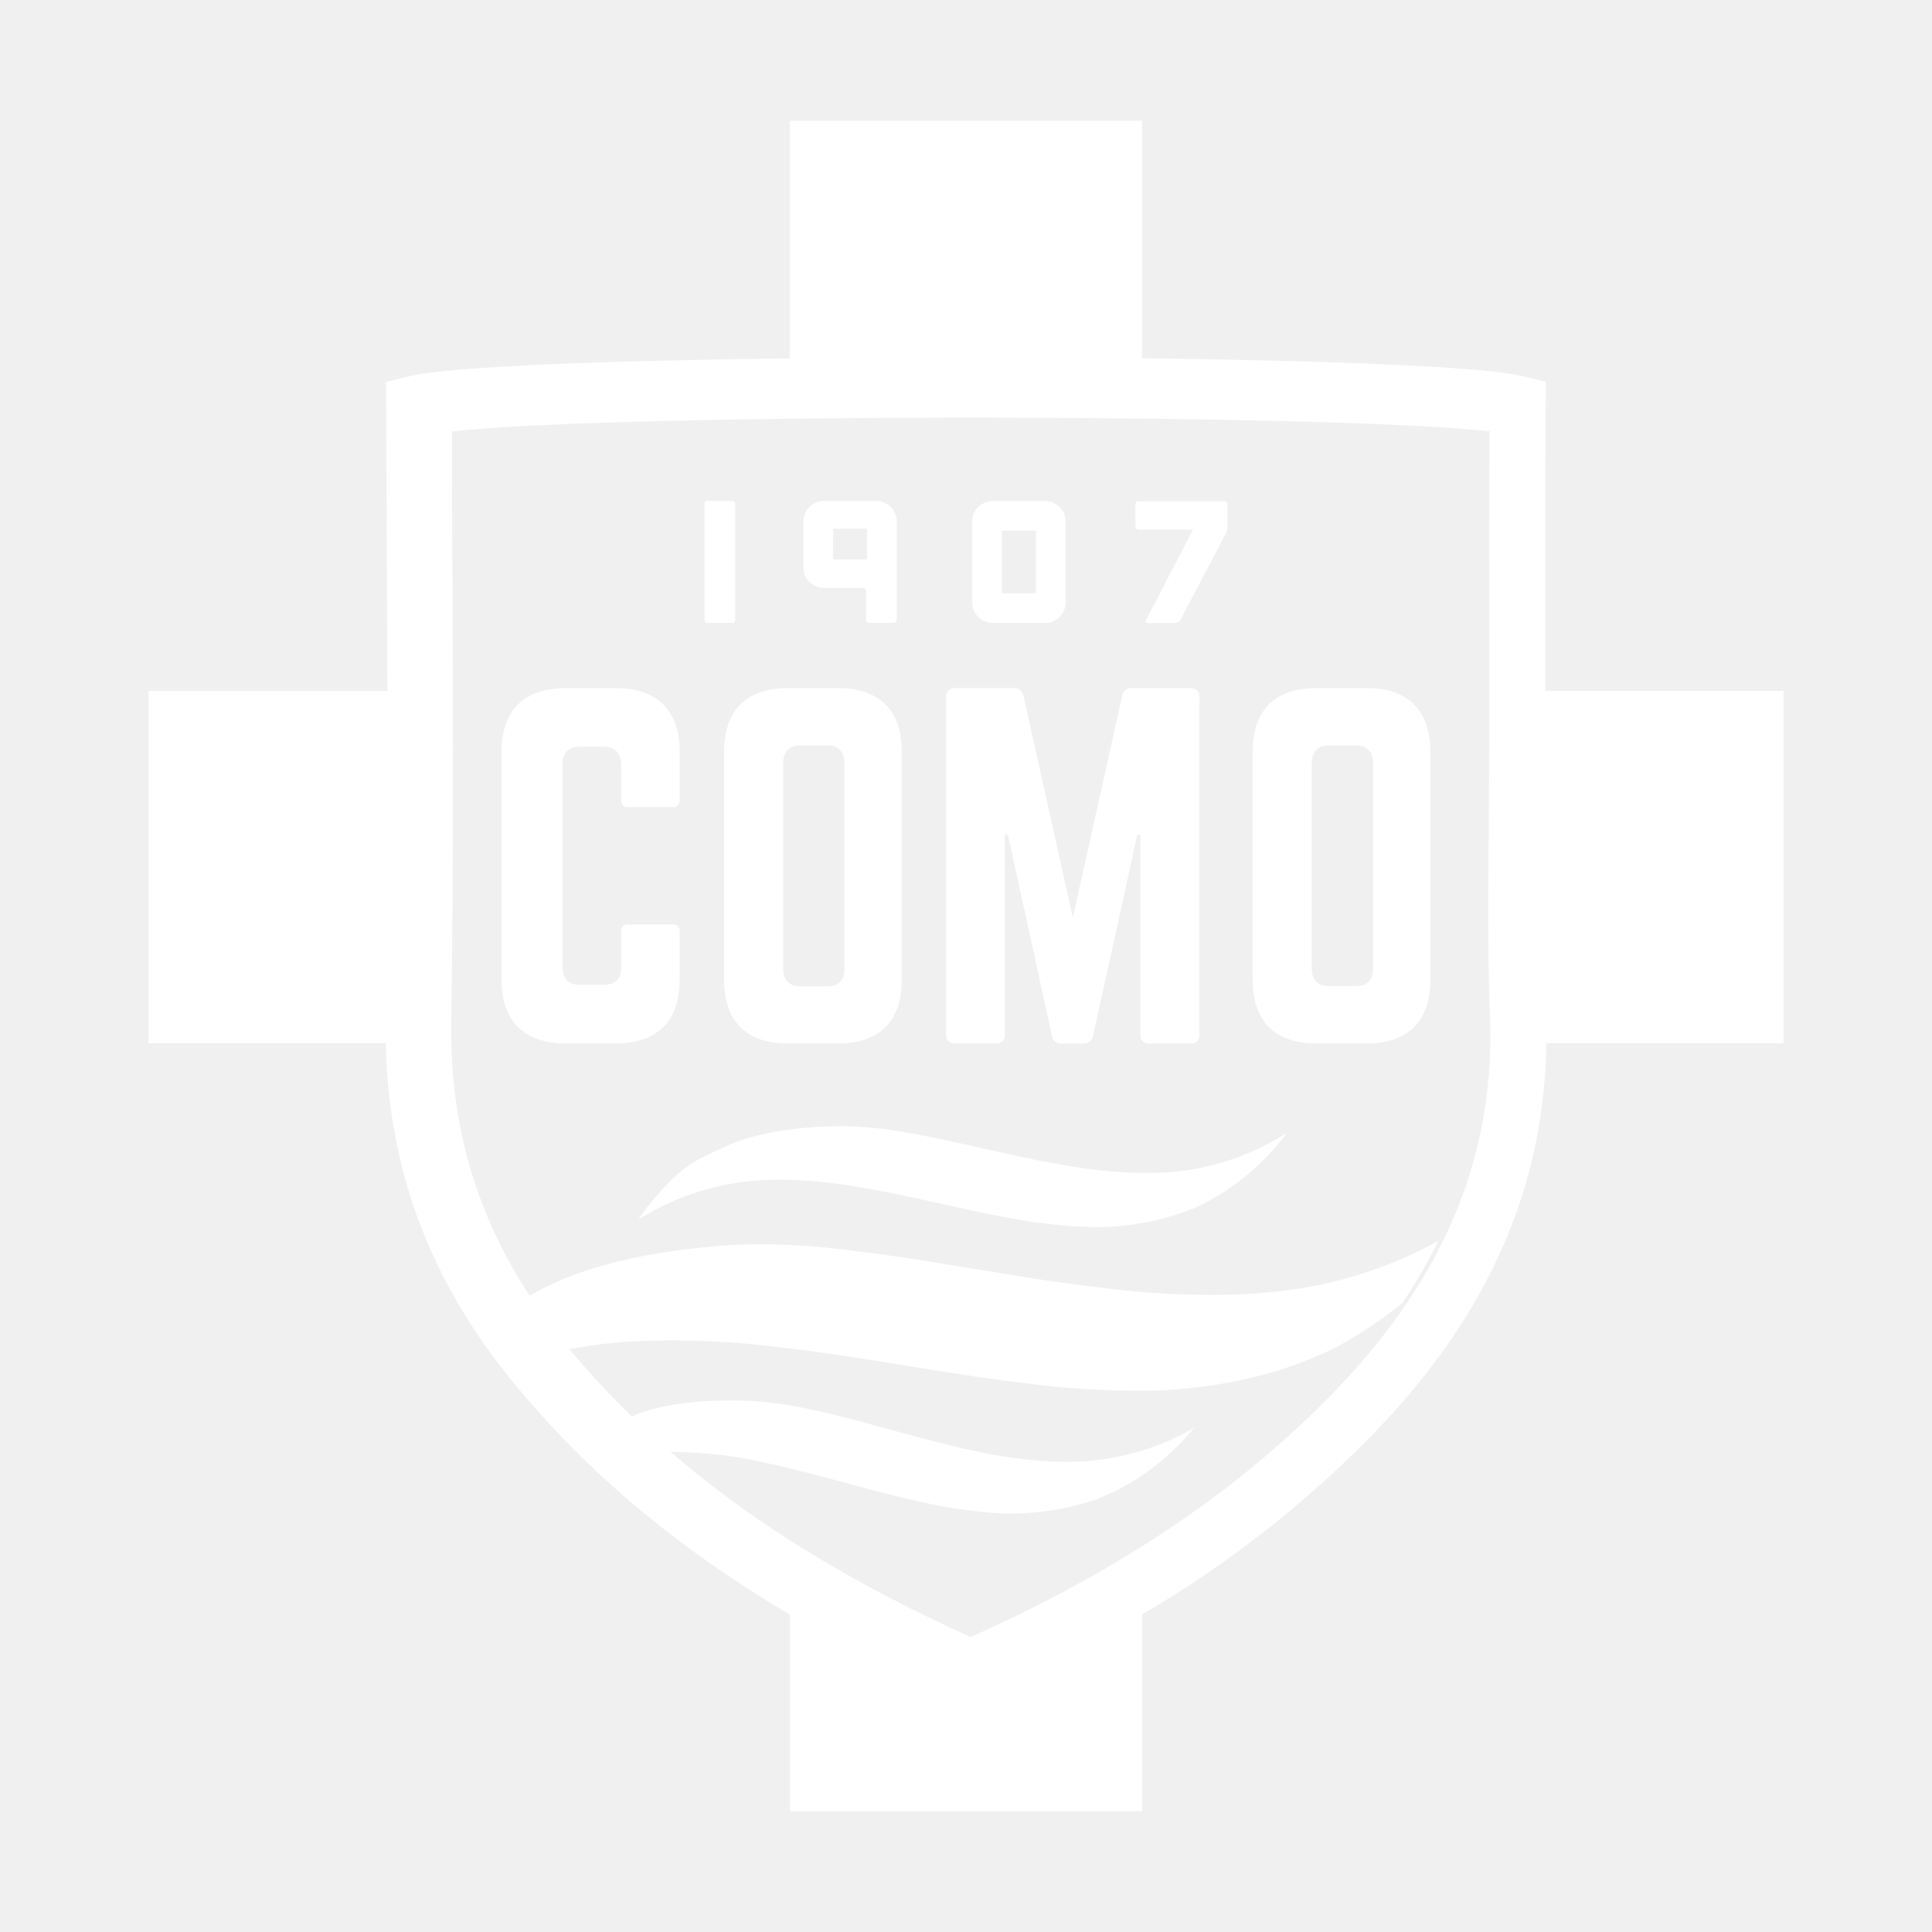
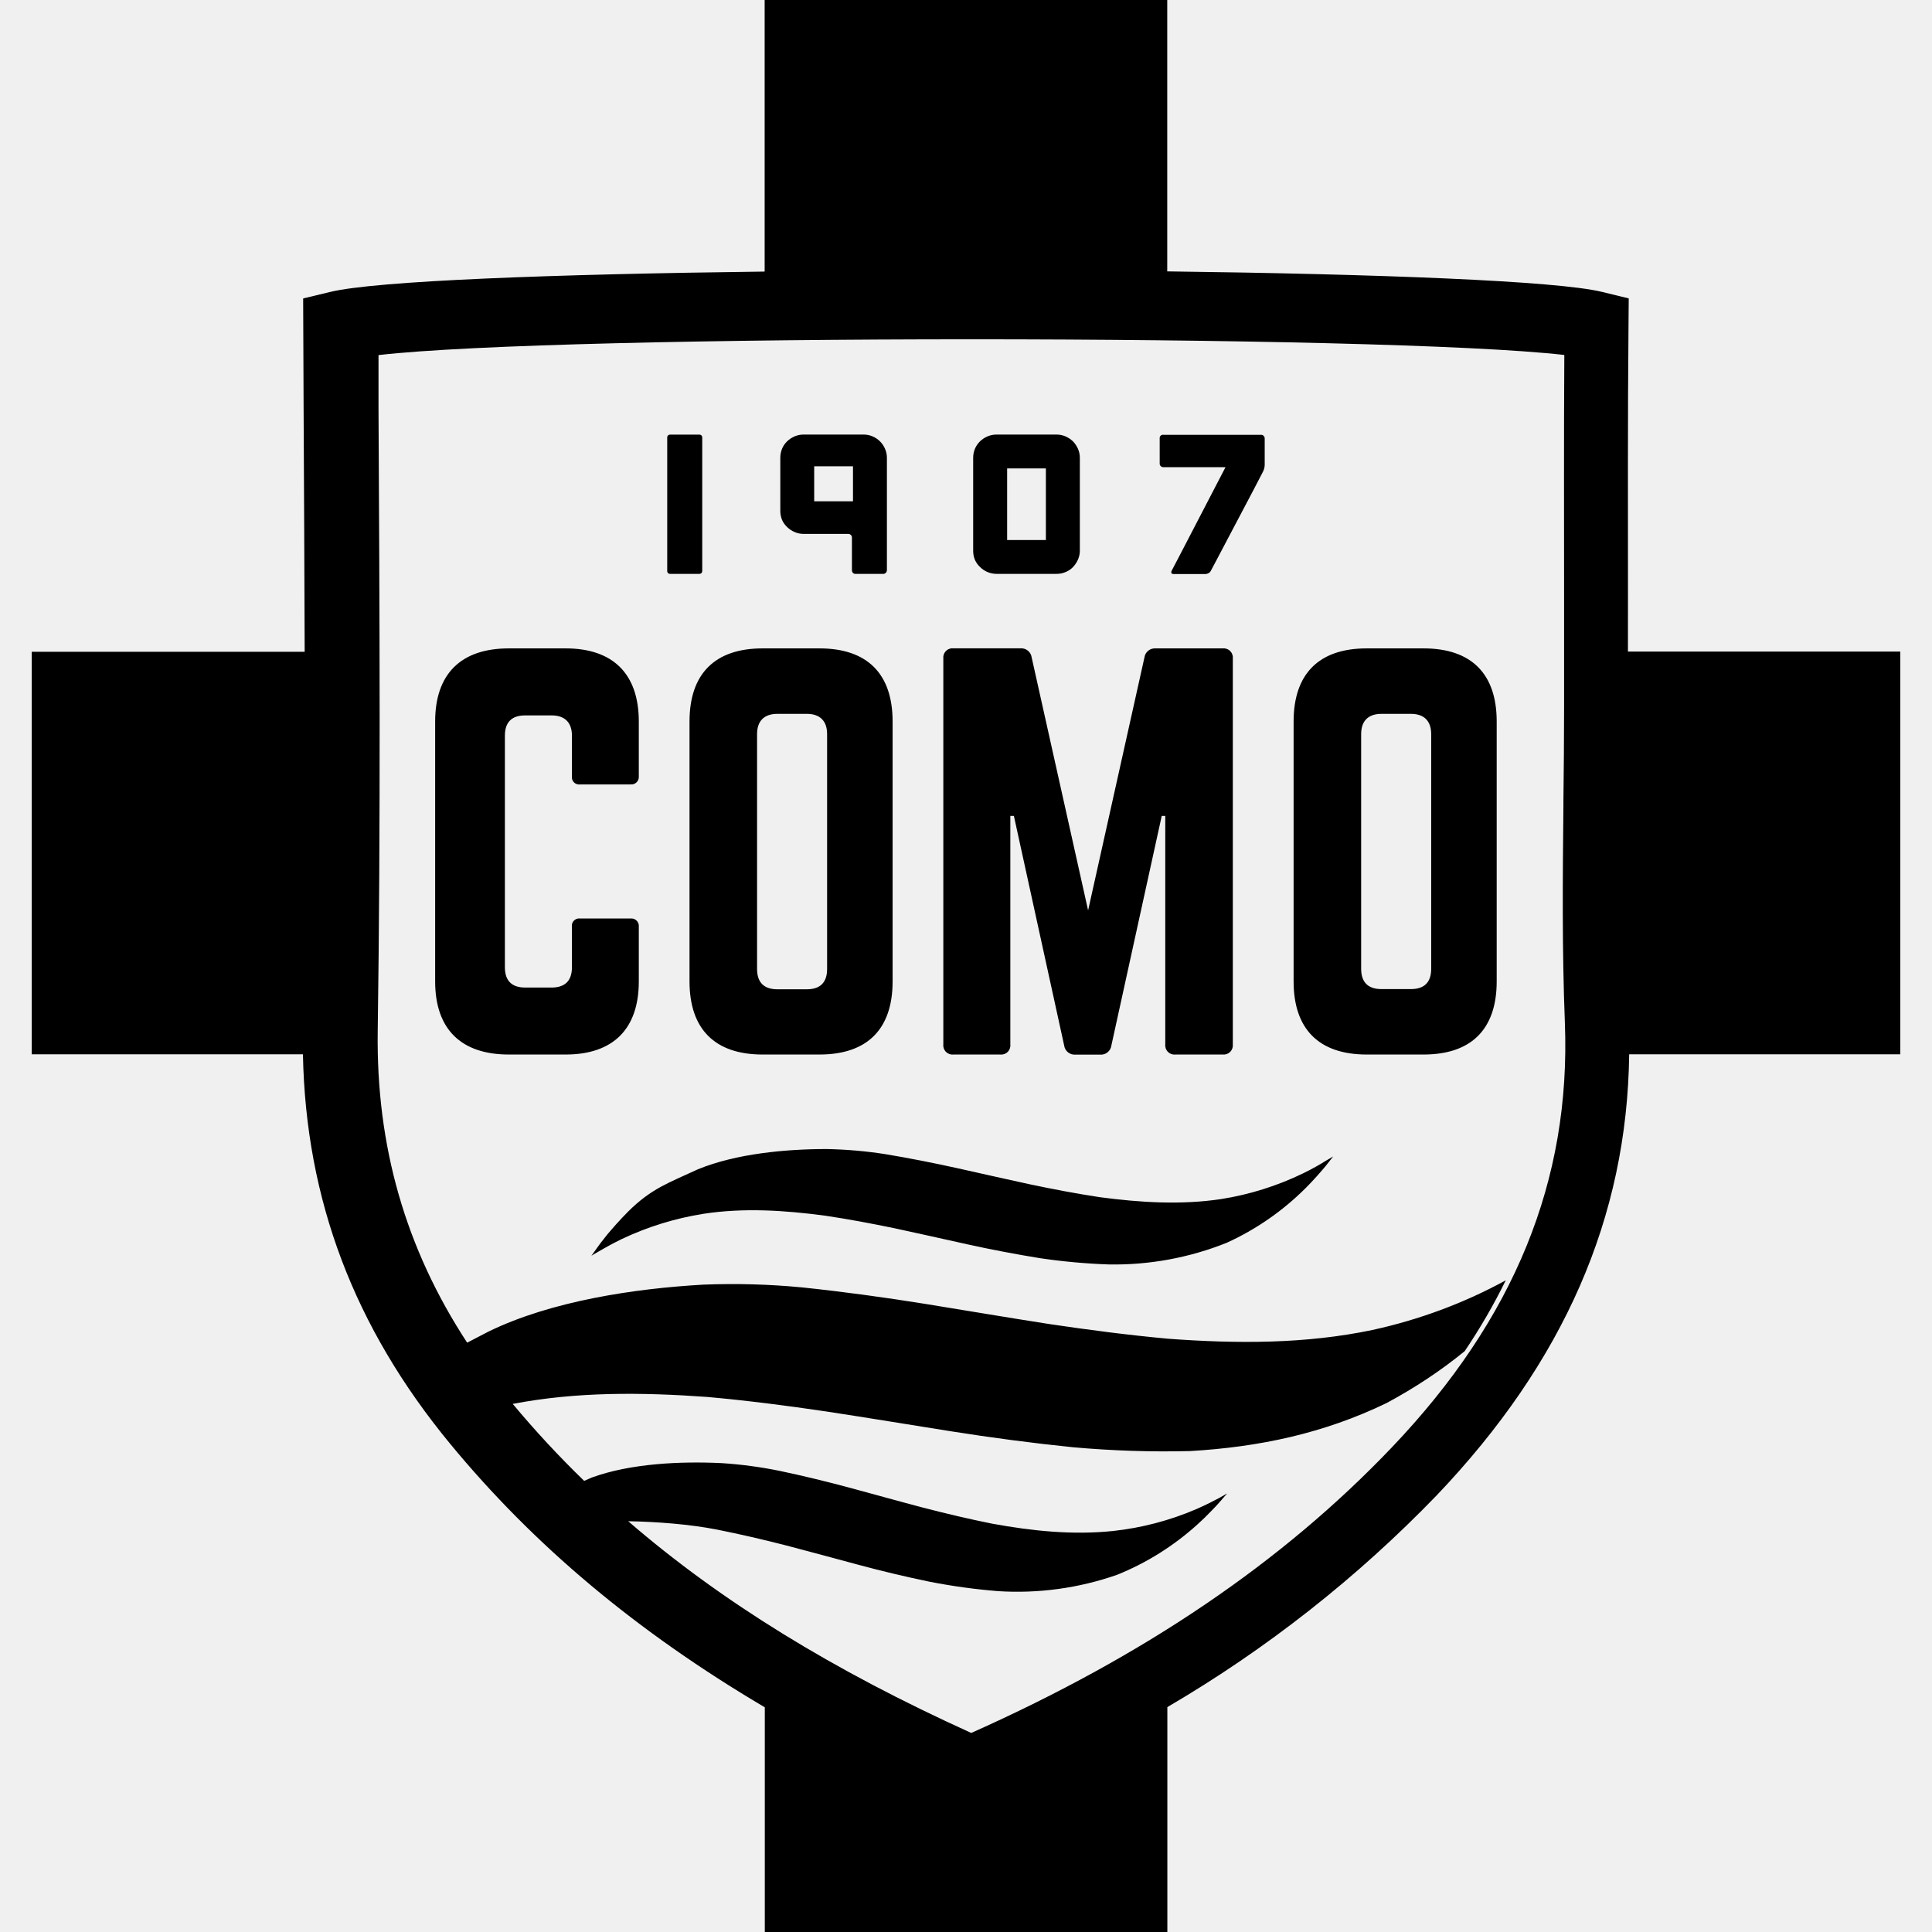
- <svg xmlns="http://www.w3.org/2000/svg" width="1200" height="1200" viewBox="0 0 1200 1200" fill="none">
-   <path d="M959.744 429.128L959.769 400.484C959.769 351.953 959.594 301.821 960.044 252.189L960.169 237.179L945.61 233.627C920.969 227.623 823.732 223.921 709.358 222.495V75H490.568V222.595C376.194 223.996 278.932 227.598 254.241 233.702L239.757 237.204L240.007 297.568C240.232 340.971 240.457 384.974 240.582 429.228H92.236V647.993H239.631C241.182 726.944 267.399 796.314 319.682 859.704C365.187 914.89 420.772 961.595 490.642 1002.9V1125H709.433V1002.77C763.253 971.283 812.501 932.564 855.802 887.697C924.971 815.151 959.318 736.6 960.419 647.993H1107.76V429.128L959.744 429.128ZM831.513 861.531C772 923.996 696.952 974.829 602.841 1016.83C527.674 982.751 466.717 945.222 416.412 901.742C432.122 902.018 449.823 903.405 464.528 906.261C477.036 908.762 489.666 911.687 502.174 914.889C515.183 918.291 528.166 921.843 541.174 925.345C554.182 928.847 567.043 931.902 580.076 934.604C592.417 937.029 604.887 938.748 617.424 939.754C639.338 941.143 661.308 938.133 682.041 930.901C698.175 924.403 713.024 915.085 725.892 903.383C727.168 902.207 728.396 901.083 729.547 899.982C730.698 898.881 731.746 897.777 732.747 896.777C734.748 894.775 736.424 892.952 737.75 891.451L741.903 886.648C741.903 886.648 740.377 887.524 737.526 889.15C736.1 889.925 734.35 890.826 732.273 891.876L728.922 893.474C727.721 894.057 726.442 894.636 725.091 895.203C710.697 901.378 695.463 905.374 679.891 907.062C657.927 909.338 635.935 907.056 614.121 903.055C601.613 900.553 589.105 897.58 576.597 894.353C563.564 890.926 550.581 887.273 537.573 883.77C524.565 880.268 511.704 877.117 498.671 874.365C488.254 872.259 477.708 870.855 467.103 870.163C444.864 869.112 417.77 870.335 396.682 877.99L392.482 879.834C378.698 866.46 365.786 852.533 353.655 837.994C388.39 831.3 424.023 831.647 459.471 834.212C481.06 836.164 502.598 838.916 524.112 842.118C546.627 845.545 568.943 849.246 591.358 852.798C613.772 856.351 635.888 859.277 658.227 861.554C679.341 863.444 700.546 864.137 721.739 863.631C759.264 861.454 794.564 854.001 828.585 837.515C843.531 829.507 857.914 820.063 871.031 809.318C879.546 796.707 886.94 783.877 893.341 770.836C870.677 783.237 846.1 792.323 820.856 797.817C784.408 805.472 747.156 805.318 709.857 802.566C688.268 800.59 666.73 797.789 645.191 794.587C622.677 791.085 600.336 787.26 577.921 783.657C555.507 780.055 533.368 777.028 511.003 774.677C493.172 772.964 475.245 772.462 457.346 773.172C419.821 775.273 374.642 782.078 340.62 798.613C338.01 800.01 333.356 802.399 328.888 804.699C295.363 753.459 279.412 697.805 280.284 635.51C281.91 522.588 281.31 408.039 280.709 297.268V267.974C380.173 256.542 825.685 256.567 925.174 267.924C924.874 312.478 925.048 357.156 925.048 400.509V458.597C925.048 475.958 924.874 493.319 924.673 510.83V513.332C924.298 551.682 923.923 591.282 925.474 630.908C928.751 716.438 898.006 791.811 831.513 861.531ZM382.423 648.118H351.528C325.586 648.118 311.502 634.334 311.502 608.393V467.102C311.502 441.185 325.586 427.376 351.528 427.376H382.423C408.089 427.376 422.173 441.185 422.173 467.102V496.921C422.197 497.175 422.196 497.429 422.171 497.682C421.955 499.91 419.973 501.54 417.745 501.324H390.228C389.89 501.368 389.548 501.368 389.211 501.324C387.06 501.043 385.544 499.072 385.825 496.921V474.832C385.825 467.652 381.948 463.8 374.768 463.8H360.434C352.979 463.8 349.402 467.652 349.402 474.832V600.663C349.402 608.118 353.254 611.72 360.434 611.72H374.768C381.948 611.72 385.825 608.168 385.825 600.663V578.599C385.783 578.271 385.782 577.939 385.822 577.611C386.089 575.444 388.061 573.904 390.228 574.171H417.746C417.99 574.149 418.235 574.149 418.479 574.171C420.722 574.373 422.376 576.356 422.173 578.599V608.393C422.173 634.334 408.089 648.118 382.423 648.118ZM449.741 608.393C449.741 634.335 463.525 648.119 489.467 648.119H520.362C546.328 648.119 560.112 634.335 560.112 608.393V467.102C560.112 441.186 546.328 427.377 520.362 427.377H489.467C463.525 427.377 449.741 441.185 449.741 467.102V608.393ZM486.44 474.006C486.44 466.827 490.292 462.974 497.472 462.974H513.482C520.662 462.974 524.514 466.827 524.514 474.006V601.589C524.514 609.093 520.662 612.646 513.482 612.646H497.472C490.292 612.646 486.44 609.043 486.44 601.589V474.006ZM587.68 642.615V432.88C587.639 432.51 587.639 432.137 587.68 431.767C587.988 429.021 590.463 427.044 593.209 427.351H629.657C632.681 427.156 635.334 429.349 635.711 432.355L666.356 569.768L696.95 432.38C697.34 429.37 700 427.18 703.029 427.377H739.503C739.863 427.338 740.227 427.339 740.587 427.379C743.334 427.685 745.312 430.159 745.006 432.905V642.615C745.044 642.966 745.044 643.32 745.006 643.672C744.715 646.419 742.25 648.41 739.503 648.119H713.836C713.476 648.159 713.112 648.159 712.752 648.121C710.004 647.828 708.014 645.362 708.308 642.615V518.435H706.381L679.014 643.165C678.636 646.182 675.968 648.378 672.935 648.168H659.426C656.393 648.378 653.725 646.182 653.347 643.165L626.03 518.435H624.103V642.615C624.141 642.966 624.141 643.32 624.103 643.672C623.812 646.419 621.348 648.41 618.6 648.119H593.209C592.848 648.159 592.485 648.159 592.124 648.121C589.377 647.828 587.387 645.362 587.68 642.615ZM848.673 427.377H817.778C791.836 427.377 778.052 441.185 778.052 467.102V608.393C778.052 634.335 791.836 648.119 817.778 648.119H848.673C874.639 648.119 888.423 634.335 888.423 608.393V467.102C888.423 441.186 874.639 427.377 848.673 427.377ZM852.825 601.488C852.825 608.993 848.973 612.546 841.793 612.546H825.783C818.603 612.546 814.751 608.943 814.751 601.488V474.006C814.751 466.827 818.603 462.974 825.783 462.974H841.793C848.973 462.974 852.825 466.827 852.825 474.006V601.488ZM437.608 385.41V312.667C437.608 311.858 438.264 311.202 439.074 311.202H455.18C455.99 311.202 456.646 311.858 456.646 312.667V385.41C456.646 386.22 455.99 386.876 455.181 386.876H439.074C438.264 386.876 437.608 386.22 437.608 385.41ZM502.775 361.434C503.949 362.576 505.323 363.491 506.828 364.136C508.401 364.838 510.109 365.188 511.831 365.161H535.947C536.484 365.145 537.006 365.343 537.397 365.712C537.798 366.065 538.019 366.579 537.998 367.113V384.849C537.983 385.382 538.17 385.901 538.523 386.3C538.89 386.696 539.41 386.915 539.949 386.901H554.959C555.506 386.916 556.033 386.697 556.41 386.3C556.804 385.922 557.022 385.396 557.01 384.849V323.91C557.027 322.188 556.678 320.483 555.985 318.907C554.702 315.897 552.31 313.496 549.305 312.202C547.727 311.515 546.023 311.166 544.302 311.177H511.781C510.06 311.163 508.355 311.513 506.778 312.202C505.273 312.847 503.899 313.763 502.725 314.904C501.564 316.042 500.644 317.404 500.024 318.907C499.379 320.495 499.056 322.196 499.073 323.91V352.553C499.057 354.267 499.38 355.968 500.024 357.557C500.674 359.019 501.609 360.338 502.775 361.434ZM517.485 328.413H538.573V347.45H517.485V328.413ZM607.643 383.198C610.03 385.566 613.261 386.889 616.623 386.876H649.144C650.861 386.897 652.565 386.565 654.148 385.9C655.651 385.279 657.012 384.36 658.15 383.198C659.275 382.011 660.189 380.641 660.852 379.146C661.541 377.568 661.891 375.864 661.878 374.142V323.91C661.894 322.188 661.545 320.483 660.852 318.907C660.194 317.424 659.28 316.069 658.15 314.904C656.999 313.759 655.641 312.842 654.148 312.202C652.571 311.51 650.866 311.161 649.144 311.177H616.623C614.902 311.161 613.197 311.51 611.62 312.202C610.115 312.847 608.742 313.763 607.568 314.904C606.406 316.042 605.487 317.404 604.866 318.907C604.201 320.49 603.868 322.193 603.89 323.91V374.292C603.872 376.009 604.204 377.712 604.866 379.296C605.531 380.763 606.474 382.088 607.643 383.198ZM622.352 329.564H643.416V368.489H622.352V329.564ZM705.856 328.363C705.455 328.01 705.235 327.495 705.256 326.962V313.353C705.228 313.174 705.228 312.991 705.256 312.812C705.405 311.829 706.323 311.152 707.307 311.302H760.391C760.924 311.281 761.439 311.502 761.792 311.902C762.156 312.297 762.353 312.817 762.342 313.353V327.612C762.328 328.271 762.236 328.926 762.067 329.564C761.9 330.204 761.665 330.825 761.366 331.415L756.163 341.421L734.774 381.997L733.048 385.225C732.801 385.765 732.378 386.206 731.847 386.475C731.325 386.79 730.73 386.962 730.121 386.976H712.935C711.735 386.976 711.234 386.4 711.735 385.225L715.412 378.22L741.028 328.913H707.307C706.769 328.935 706.244 328.737 705.856 328.363ZM795.313 706.006L799.566 703.504L795.614 708.507C794.338 710.058 792.737 711.96 790.836 714.061L787.759 717.413C786.783 718.489 785.507 719.739 784.281 720.99C771.954 733.23 757.556 743.191 741.754 750.409C721.367 758.583 699.549 762.589 677.588 762.192C665.025 761.76 652.497 760.616 640.063 758.764C626.905 756.638 613.897 754.161 600.763 751.26C587.63 748.358 574.496 745.406 561.338 742.579C548.68 739.952 536.047 737.576 523.313 735.674C501.399 732.773 479.235 731.322 457.446 734.649C441.988 737.09 426.959 741.732 412.817 748.433C410.166 749.733 407.839 750.959 405.813 752.06L402.986 753.636L400.659 754.987C397.883 756.563 396.407 757.488 396.407 757.488L401.21 750.784C402.21 749.533 402.661 748.933 405.162 745.781L407.314 743.279C408.114 742.354 408.99 741.353 409.94 740.302C411.841 738.176 413.993 735.849 416.494 733.348C429.203 720.765 438.559 717.813 454.219 710.508C475.007 701.978 501.999 699.476 524.264 699.476C534.887 699.681 545.484 700.601 555.984 702.228C569.143 704.404 582.126 706.981 595.284 709.883C608.443 712.785 621.576 715.837 634.76 718.664C647.393 721.315 660.026 723.717 672.759 725.643C694.724 728.57 716.788 729.946 738.627 726.669C754.113 724.229 769.153 719.508 783.255 712.66C784.481 712.034 785.807 711.409 786.983 710.783C788.158 710.158 789.259 709.583 790.26 709.007C792.286 707.881 793.937 706.881 795.313 706.006Z" fill="white" />
+ <svg xmlns="http://www.w3.org/2000/svg" viewBox="0 0 512 512">
+   <path fill="currentColor" d="m431.42 172.68.01-13.97c0-23.66-.08-48.11.14-72.31l.06-7.32-7.1-1.73c-12.02-2.93-59.43-4.73-115.2-5.43V0H202.64v71.97c-55.77.68-103.2 2.44-115.24 5.42l-7.06 1.7.12 29.44c.11 21.16.22 42.62.28 64.2H8.41V279.4h71.87c.75 38.5 13.54 72.33 39.03 103.24 22.19 26.91 49.3 49.68 83.37 69.82V512h106.68v-59.6a332.8 332.8 0 0 0 71.37-56.11c33.73-35.38 50.48-73.68 51.02-116.89h71.84V172.68zm-62.53 210.85c-29.02 30.46-65.61 55.24-111.5 75.72-36.66-16.61-66.38-34.91-90.91-56.11 7.66.13 16.29.81 23.46 2.2 6.1 1.22 12.26 2.64 18.36 4.21 6.34 1.65 12.67 3.39 19.02 5.09 6.34 1.71 12.61 3.2 18.97 4.52a161 161 0 0 0 18.21 2.51c10.68.68 21.4-.79 31.51-4.32 7.86-3.16 15.1-7.71 21.38-13.41.62-.58 1.22-1.13 1.78-1.66.56-.54 1.07-1.08 1.56-1.57.98-.97 1.79-1.86 2.44-2.59l2.03-2.34s-.75.42-2.14 1.22c-.69.37-1.55.81-2.56 1.32l-1.63.78c-.59.29-1.21.57-1.87.85a76.9 76.9 0 0 1-22.04 5.78c-10.71 1.11-21.44 0-32.07-1.95-6.1-1.22-12.2-2.67-18.3-4.25-6.36-1.67-12.69-3.45-19.03-5.16s-12.61-3.24-18.97-4.58c-5.08-1.03-10.22-1.72-15.39-2.05-10.85-.52-24.06.08-34.34 3.81l-2.05.9a263 263 0 0 1-18.93-20.4c16.94-3.26 34.31-3.09 51.6-1.84 10.52.95 21.03 2.29 31.52 3.85 10.98 1.67 21.86 3.48 32.79 5.21s21.71 3.16 32.6 4.27c10.3.92 20.64 1.26 30.97 1.01 18.3-1.06 35.51-4.69 52.1-12.73 7.29-3.91 14.3-8.51 20.7-13.75 4.15-6.15 7.76-12.41 10.88-18.77-11.05 6.05-23.04 10.48-35.35 13.16-17.77 3.73-35.93 3.66-54.12 2.32-10.53-.97-21.03-2.33-31.53-3.9-10.98-1.7-21.88-3.57-32.81-5.33-10.92-1.75-21.72-3.23-32.63-4.37-8.69-.84-17.43-1.08-26.16-.74-18.3 1.03-40.33 4.34-56.92 12.41-1.27.68-3.54 1.84-5.72 2.97-16.35-24.99-24.12-52.13-23.7-82.5.79-55.07.5-110.92.21-164.94V94.1c48.5-5.58 265.74-5.56 314.25-.03-.14 21.73-.06 43.51-.06 64.65v28.33c0 8.46-.08 16.93-.18 25.47v1.22c-.19 18.7-.37 38.01.39 57.33 1.6 41.71-13.4 78.46-45.82 112.46M149.91 279.46h-15.07c-12.65 0-19.52-6.72-19.52-19.37V191.2c0-12.64 6.87-19.37 19.52-19.37h15.07c12.51 0 19.38 6.73 19.38 19.37v14.54a1.98 1.98 0 0 1-2.16 2.14h-13.42c-.16.03-.33.03-.49 0a1.9 1.9 0 0 1-1.65-2.14v-10.77c0-3.51-1.9-5.38-5.4-5.38h-6.99c-3.63 0-5.38 1.87-5.38 5.38v61.35c0 3.64 1.88 5.39 5.38 5.39h6.99c3.5 0 5.4-1.73 5.4-5.39v-10.76c-.03-.16-.03-.32-.01-.48.13-1.05 1.1-1.8 2.15-1.67h13.42q.18-.03.36 0c1.09.09 1.9 1.06 1.8 2.15v14.53c0 12.65-6.87 19.37-19.38 19.37m32.82-19.37c0 12.65 6.72 19.37 19.37 19.37h15.07c12.66 0 19.38-6.72 19.38-19.37V191.2c0-12.64-6.72-19.37-19.38-19.37H202.1c-12.65 0-19.37 6.73-19.37 19.37zm17.9-65.53c0-3.5 1.88-5.38 5.38-5.38h7.8c3.5 0 5.38 1.88 5.38 5.38v62.21c0 3.66-1.88 5.4-5.38 5.4h-7.8c-3.5 0-5.38-1.76-5.38-5.4zm49.36 82.22V174.51q-.03-.27 0-.54a2.45 2.45 0 0 1 2.7-2.16h17.77c1.48-.09 2.77.98 2.95 2.44l14.95 67.01 14.92-66.99a2.79 2.79 0 0 1 2.96-2.44h17.79a2.44 2.44 0 0 1 2.68 2.69v102.26a2.44 2.44 0 0 1-2.68 2.68h-12.52a2.44 2.44 0 0 1-2.7-2.68v-60.55h-.94l-13.34 60.82a2.79 2.79 0 0 1-2.96 2.44h-6.59c-1.48.1-2.78-.97-2.97-2.44l-13.32-60.82h-.94v60.55a2.43 2.43 0 0 1-2.68 2.68h-12.38a2.44 2.44 0 0 1-2.7-2.68m127.27-104.95h-15.07c-12.65 0-19.37 6.73-19.37 19.37v68.89c0 12.65 6.72 19.37 19.37 19.37h15.07c12.66 0 19.38-6.72 19.38-19.37V191.2c0-12.64-6.72-19.37-19.38-19.37m2.02 84.9c0 3.66-1.88 5.39-5.38 5.39h-7.8c-3.5 0-5.38-1.76-5.38-5.39v-62.17c0-3.5 1.88-5.38 5.38-5.38h7.8c3.5 0 5.38 1.88 5.38 5.38zM176.82 151.36v-35.47c0-.39.32-.71.71-.71h7.85c.4 0 .72.32.72.71v35.47c0 .4-.32.72-.72.72h-7.85c-.39 0-.71-.32-.71-.72m31.77-11.69c.57.56 1.24 1 1.98 1.32.77.34 1.6.51 2.44.5h11.76c.26-.01.51.09.7.27.2.17.31.42.3.68v8.65c-.01.26.08.51.25.71.18.19.44.3.7.29h7.32c.26.01.52-.1.71-.29a1 1 0 0 0 .29-.71v-29.72a5.9 5.9 0 0 0-.5-2.44 6.28 6.28 0 0 0-3.26-3.27c-.77-.33-1.6-.5-2.44-.5h-15.86c-.84 0-1.67.17-2.44.5-.73.32-1.4.77-1.97 1.32-.57.56-1.02 1.22-1.32 1.95-.31.78-.47 1.61-.46 2.44v13.97c-.01.84.15 1.67.46 2.44.32.71.77 1.36 1.34 1.89m7.18-16.1h10.28v9.28h-10.28zm43.96 26.71a6.2 6.2 0 0 0 4.38 1.8h15.85c.84.01 1.67-.15 2.44-.48.74-.3 1.4-.75 1.96-1.32.54-.58.99-1.24 1.31-1.97.34-.77.51-1.6.5-2.44v-24.5a5.9 5.9 0 0 0-.5-2.44c-.32-.72-.76-1.38-1.31-1.95-.57-.56-1.23-1-1.96-1.32-.76-.33-1.6-.5-2.44-.5h-15.85c-.84 0-1.67.17-2.44.5-.74.32-1.41.77-1.98 1.32-.57.56-1.01 1.22-1.32 1.95-.32.78-.48 1.61-.47 2.44v24.57c-.01.84.15 1.67.47 2.44.33.72.79 1.36 1.36 1.9m7.17-26.15h10.27v18.98H266.9zm40.72-.59a.84.84 0 0 1-.29-.68v-6.63a.6.6 0 0 1 0-.27c.07-.48.52-.81 1-.73h25.88c.26-.01.51.09.68.29.18.19.28.44.27.71v6.95c0 .32-.05.64-.13.95s-.2.62-.34.9l-2.54 4.88-10.43 19.79-.84 1.57c-.12.26-.33.48-.59.61-.25.15-.54.24-.84.25h-8.38c-.58 0-.83-.29-.58-.86l1.79-3.41 12.49-24.05h-16.44a.93.93 0 0 1-.71-.27m43.62 184.15 2.07-1.22-1.92 2.44c-.63.76-1.41 1.68-2.33 2.71l-1.5 1.63c-.48.53-1.1 1.14-1.7 1.75a71.6 71.6 0 0 1-20.74 14.34 80.2 80.2 0 0 1-31.29 5.75c-6.12-.21-12.23-.77-18.29-1.67a348 348 0 0 1-19.17-3.66c-6.4-1.42-12.81-2.86-19.22-4.24-6.17-1.28-12.33-2.44-18.54-3.36-10.69-1.42-21.5-2.12-32.12-.5a79.7 79.7 0 0 0-21.76 6.72c-1.3.63-2.43 1.23-3.42 1.77l-1.38.77-1.13.65c-1.36.77-2.07 1.22-2.07 1.22l2.34-3.26c.48-.61.7-.91 1.92-2.44l1.05-1.22c.39-.46.82-.94 1.28-1.46a90 90 0 0 1 3.2-3.39c6.2-6.13 10.76-7.57 18.4-11.13 10.13-4.16 23.29-5.38 34.15-5.38 5.18.1 10.35.54 15.47 1.34 6.41 1.06 12.75 2.32 19.16 3.73 6.42 1.42 12.82 2.9 19.25 4.28 6.16 1.3 12.32 2.47 18.53 3.41 10.71 1.42 21.47 2.09 32.12.5a77.7 77.7 0 0 0 21.76-6.83c.6-.31 1.24-.61 1.82-.92.57-.3 1.11-.59 1.6-.87.98-.55 1.79-1.03 2.46-1.46" />
</svg>
